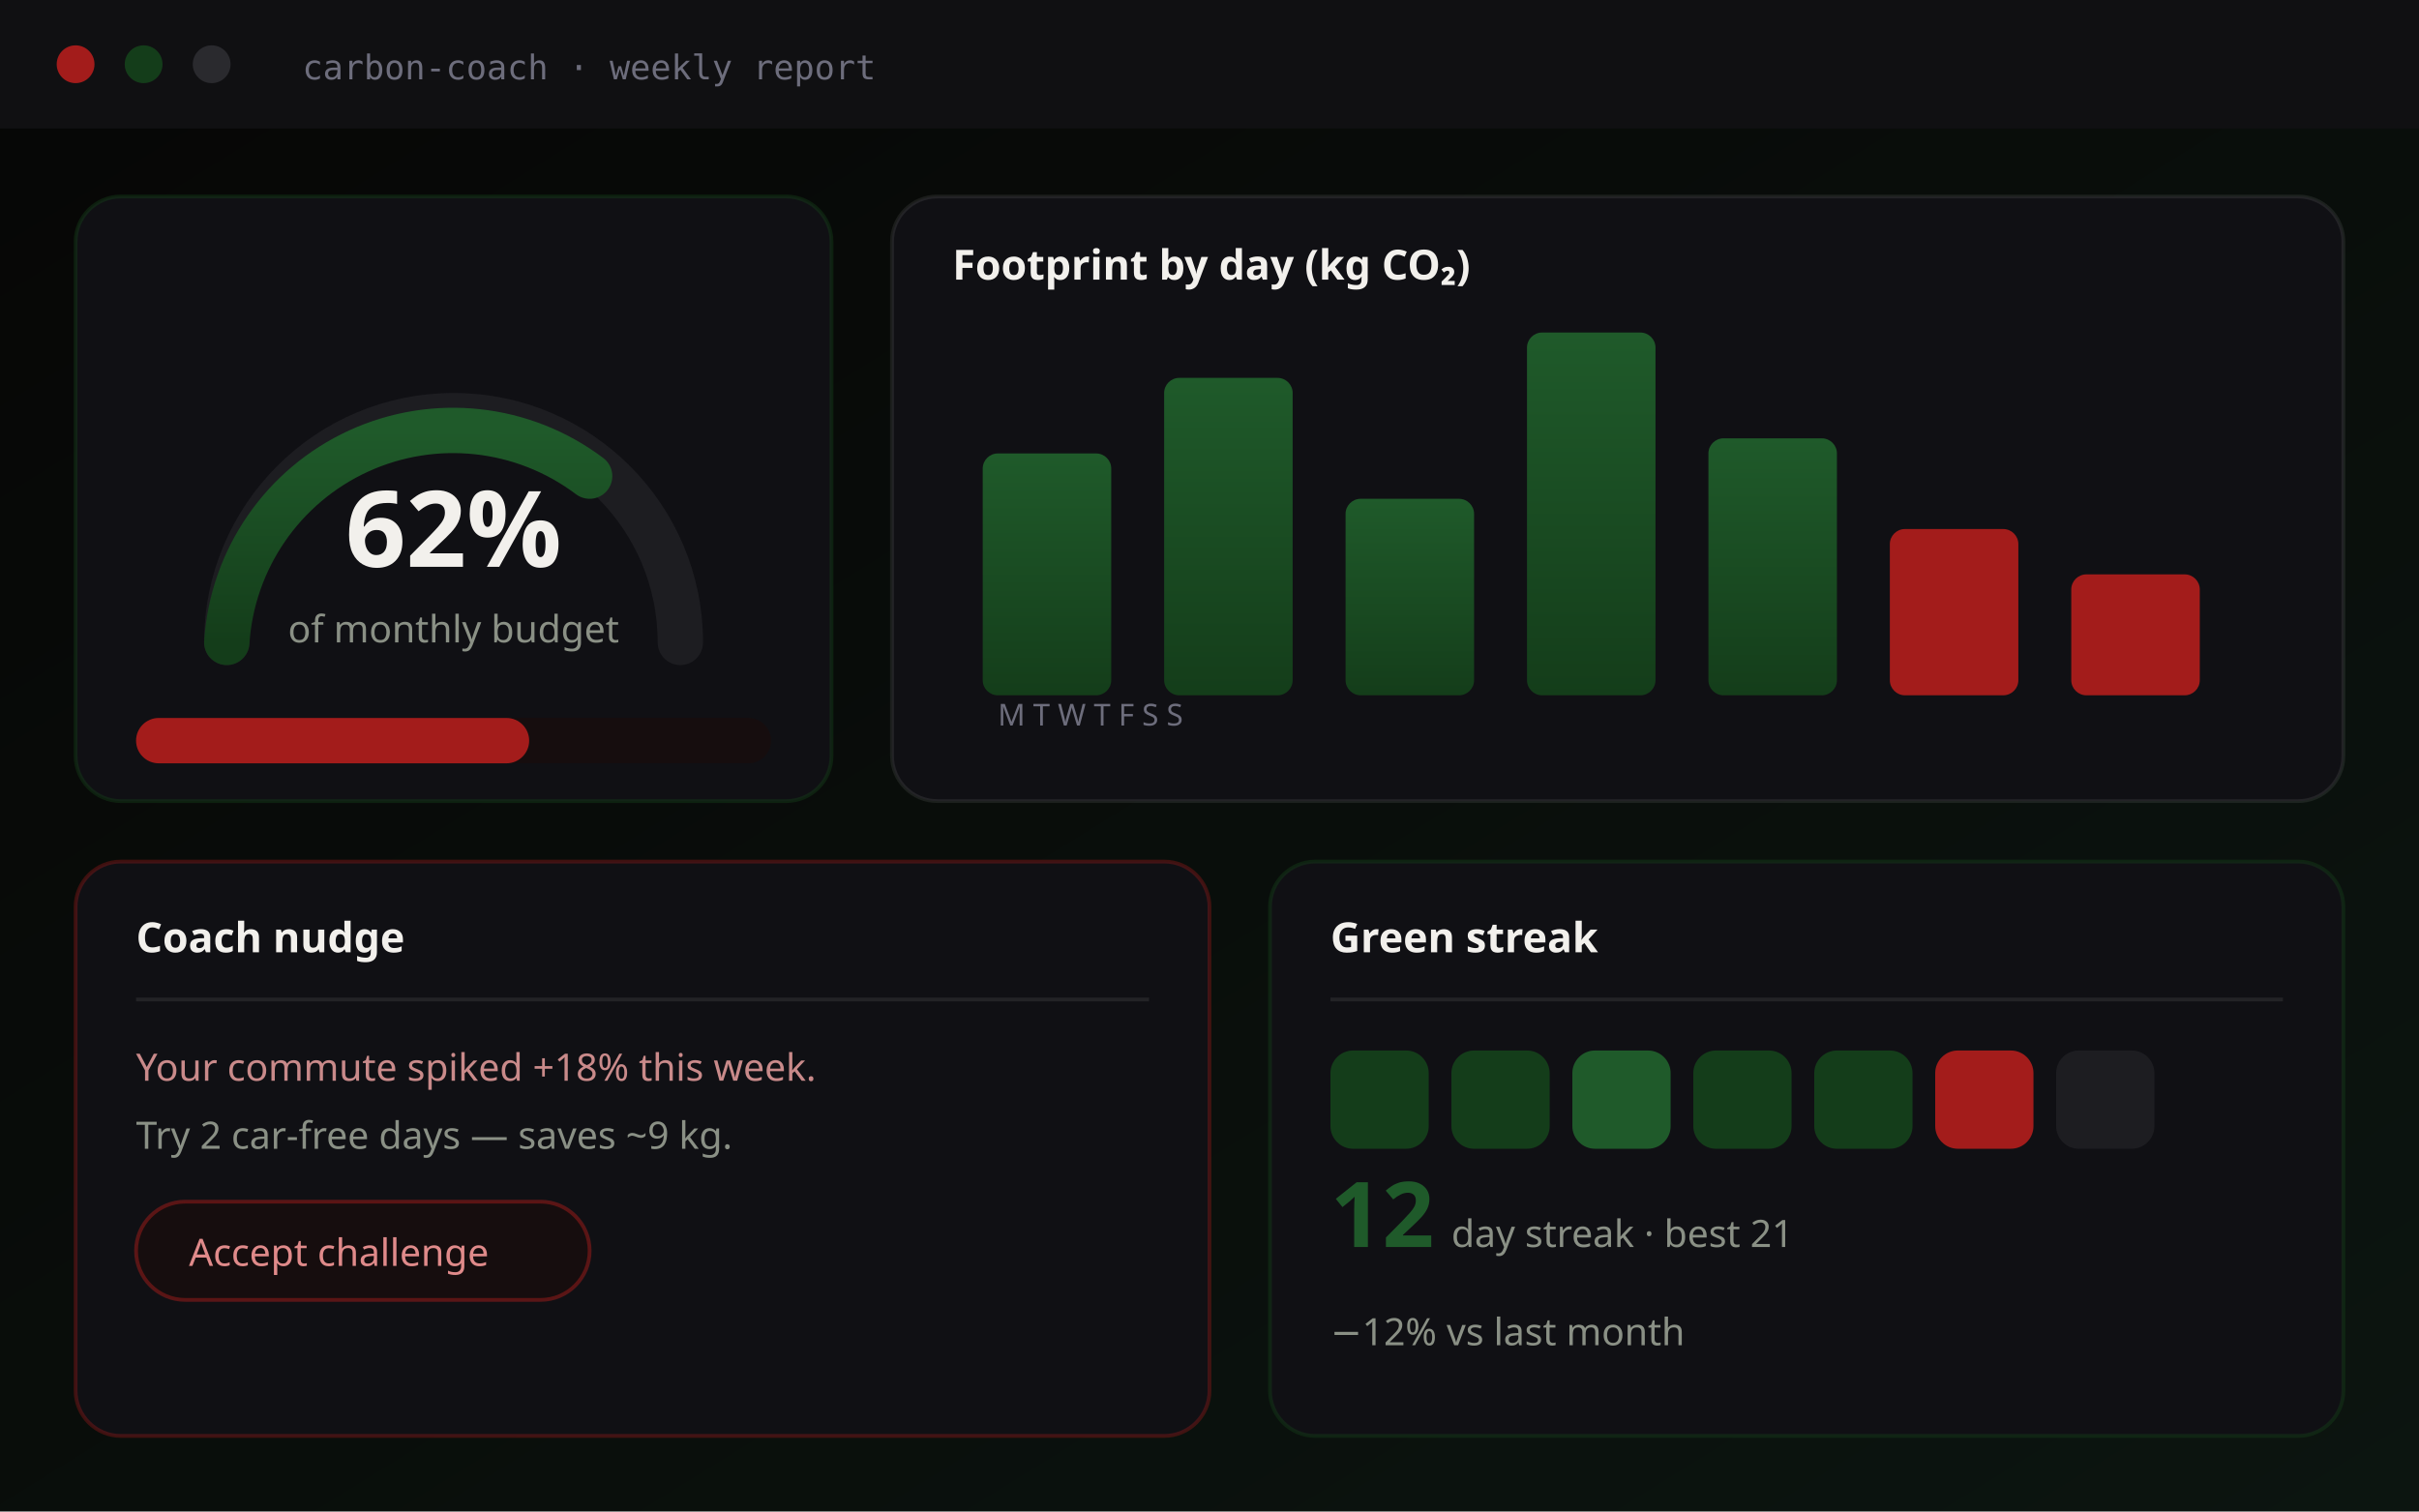
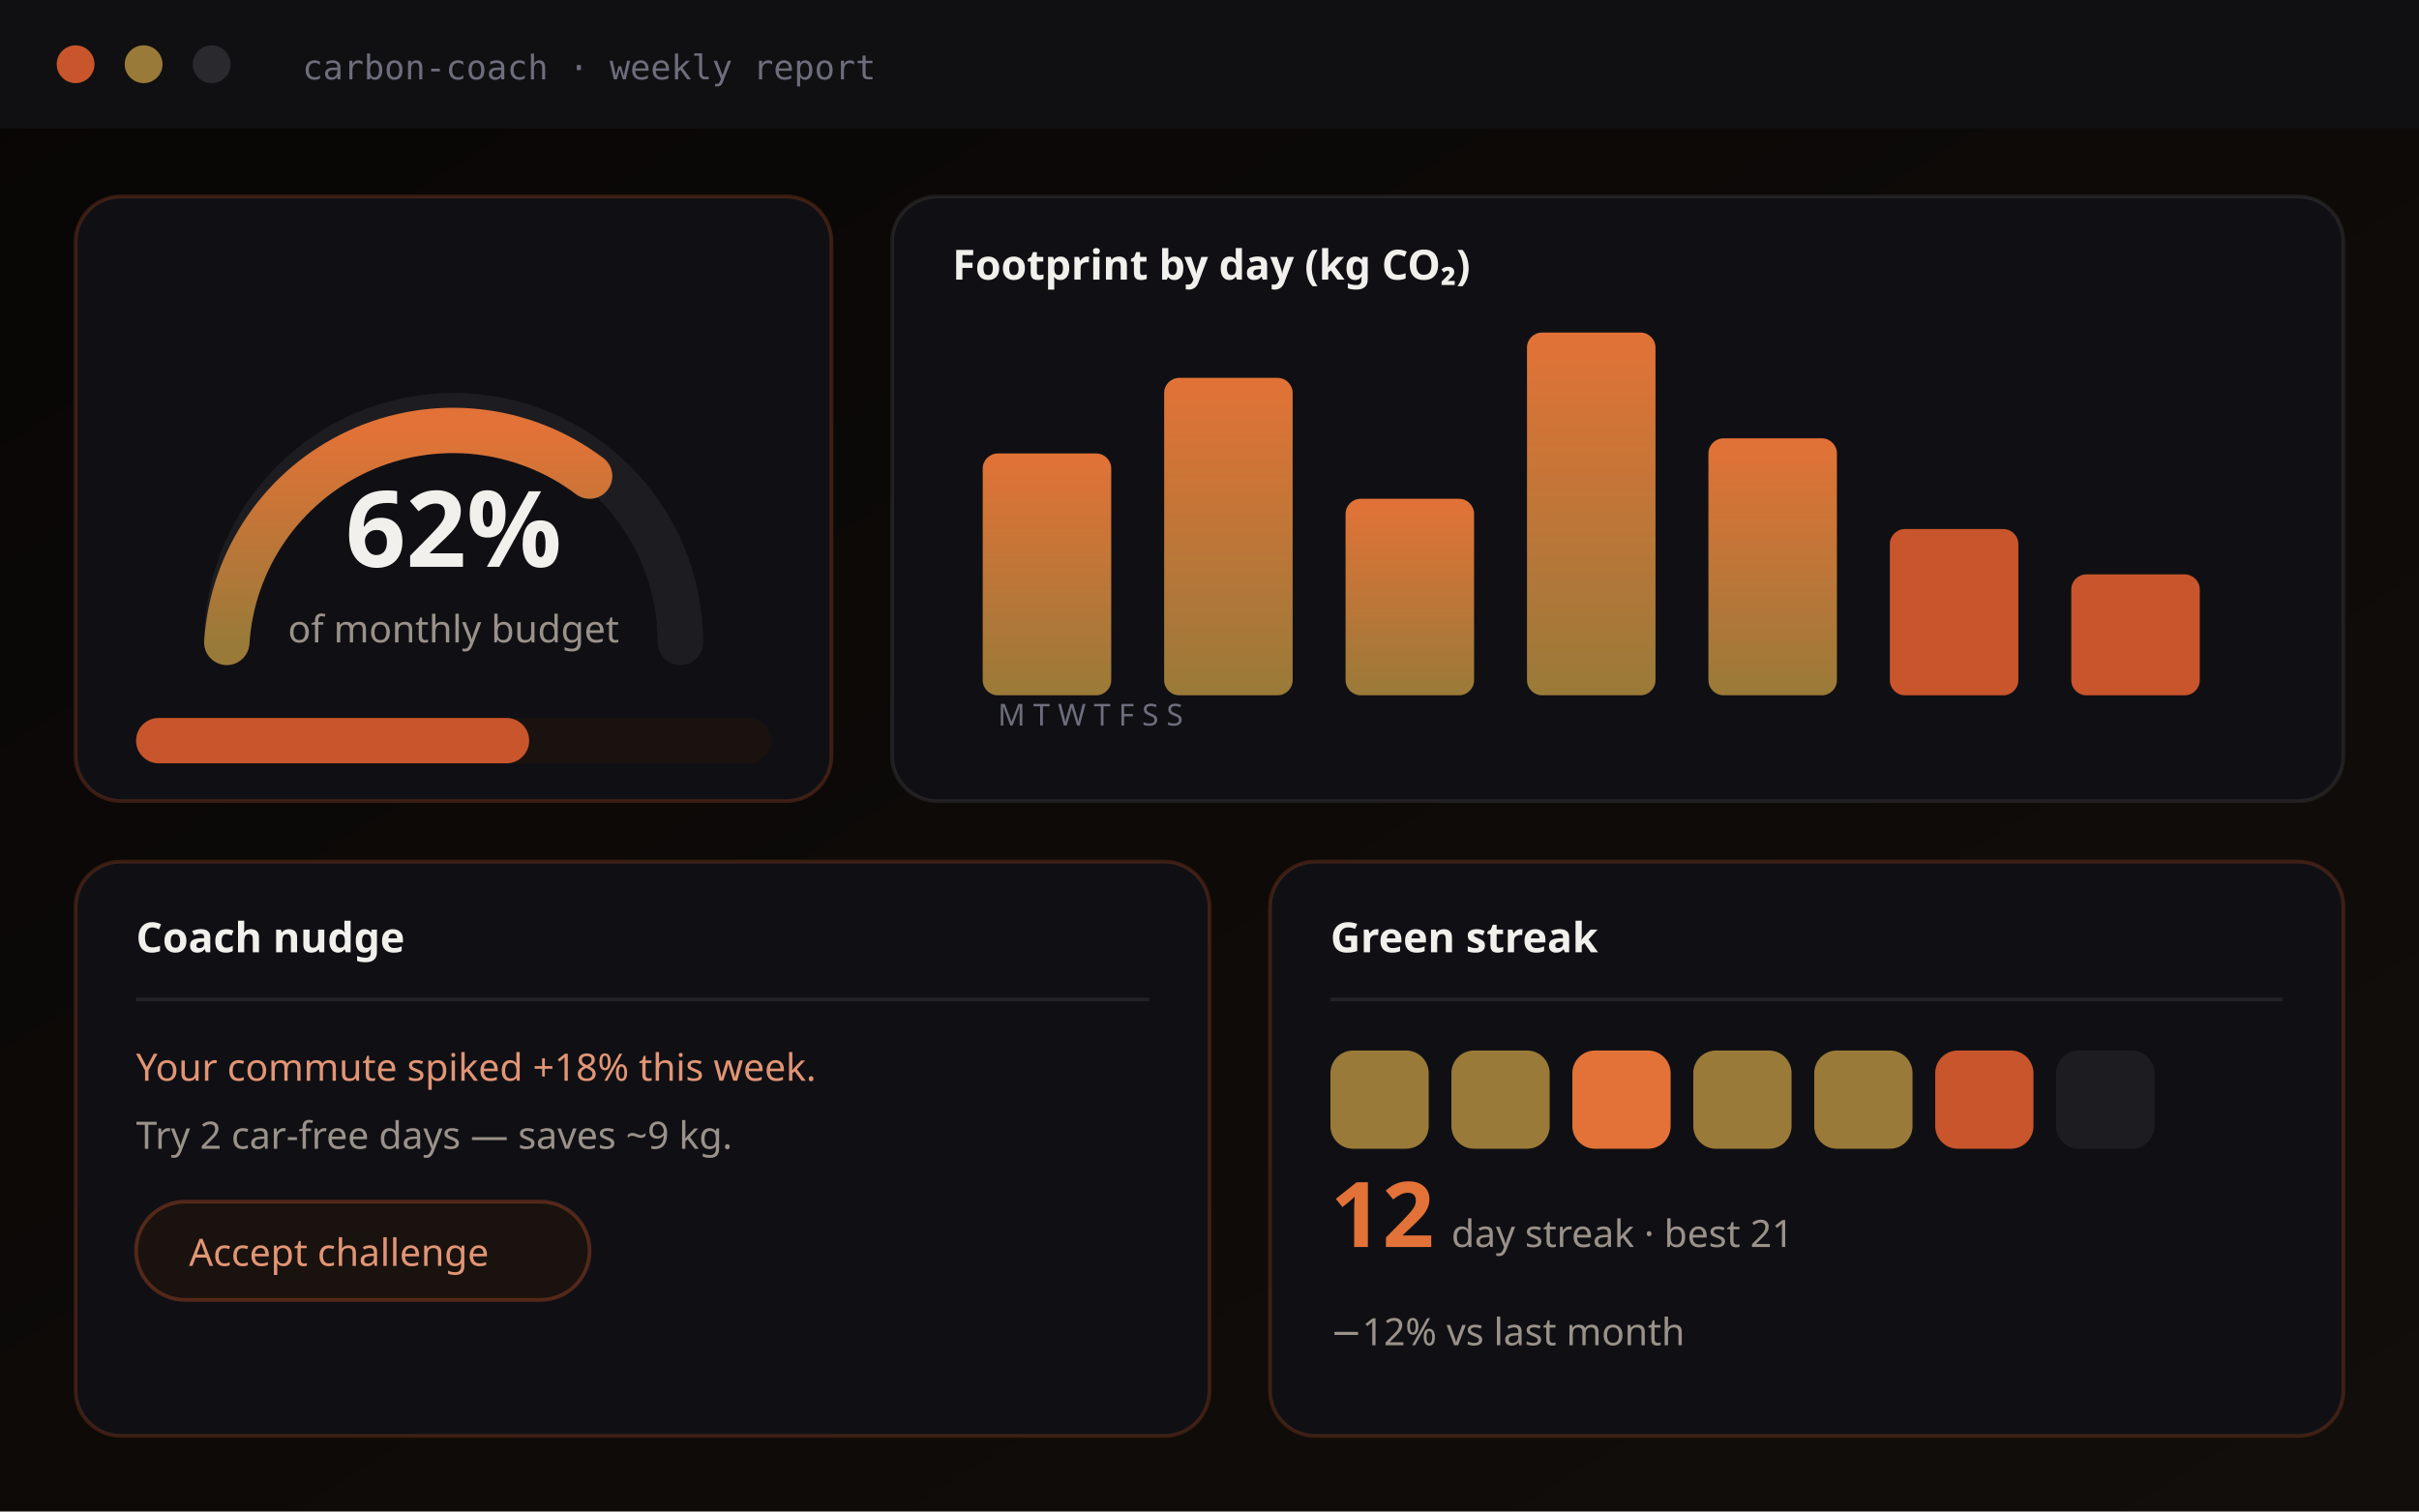
<svg xmlns="http://www.w3.org/2000/svg" viewBox="0 0 640 400">
  <defs>
    <linearGradient id="bg3" x1="0" y1="0" x2="1" y2="1">
-       <stop offset="0" stop-color="#060605" />
-       <stop offset="1" stop-color="#0c1510" />
+       <stop offset="0" stop-color="#080605" />
+       <stop offset="1" stop-color="#120E0B" />
    </linearGradient>
    <linearGradient id="bar" x1="0" y1="1" x2="0" y2="0">
-       <stop offset="0" stop-color="#143d1a" />
-       <stop offset="1" stop-color="#1f5a2a" />
+       <stop offset="0" stop-color="#9A7A38" />
+       <stop offset="1" stop-color="#E27237" />
    </linearGradient>
  </defs>
  <rect width="640" height="400" fill="url(#bg3)" />
  <rect x="0" y="0" width="640" height="34" fill="#101012" />
-   <circle cx="20" cy="17" r="5" fill="#A31c1b" />
-   <circle cx="38" cy="17" r="5" fill="#143d1a" />
+   <circle cx="20" cy="17" r="5" fill="#C8552B" />
+   <circle cx="38" cy="17" r="5" fill="#9A7A38" />
  <circle cx="56" cy="17" r="5" fill="#2a2a2e" />
  <text x="80" y="21" font-family="monospace" font-size="9" fill="#6d6d7c">carbon-coach · weekly report</text>
-   <rect x="20" y="52" width="200" height="160" rx="12" fill="#101014" stroke="rgba(20,61,26,.45)" />
+   <rect x="20" y="52" width="200" height="160" rx="12" fill="#101014" stroke="rgba(200,85,43,.25)" />
  <path d="M60 170 a60 60 0 0 1 120 0" stroke="#1d1d21" stroke-width="12" fill="none" stroke-linecap="round" />
  <path d="M60 170 a60 60 0 0 1 96 -44" stroke="url(#bar)" stroke-width="12" fill="none" stroke-linecap="round" />
  <text x="120" y="150" text-anchor="middle" font-family="sans-serif" font-size="28" font-weight="bold" fill="#f2f0ec">62%</text>
-   <text x="120" y="170" text-anchor="middle" font-family="sans-serif" font-size="10" fill="#8a9085">of monthly budget</text>
-   <rect x="36" y="190" width="168" height="12" rx="6" fill="#160d0e" />
-   <rect x="36" y="190" width="104" height="12" rx="6" fill="#A31c1b" />
+   <text x="120" y="170" text-anchor="middle" font-family="sans-serif" font-size="10" fill="#9A928A">of monthly budget</text>
+   <rect x="36" y="190" width="168" height="12" rx="6" fill="#1A120E" />
+   <rect x="36" y="190" width="104" height="12" rx="6" fill="#C8552B" />
  <rect x="236" y="52" width="384" height="160" rx="12" fill="#101014" stroke="rgba(255,255,255,.08)" />
  <text x="252" y="74" font-family="sans-serif" font-size="11" font-weight="bold" fill="#f2f0ec">Footprint by day (kg CO₂)</text>
  <g fill="url(#bar)">
    <rect x="260" y="120" width="34" height="64" rx="4" />
    <rect x="308" y="100" width="34" height="84" rx="4" />
    <rect x="356" y="132" width="34" height="52" rx="4" />
    <rect x="404" y="88" width="34" height="96" rx="4" />
    <rect x="452" y="116" width="34" height="68" rx="4" />
  </g>
-   <g fill="#A31c1b">
+   <g fill="#C8552B">
    <rect x="500" y="140" width="34" height="44" rx="4" />
    <rect x="548" y="152" width="34" height="32" rx="4" />
  </g>
  <text x="264" y="192" font-family="sans-serif" font-size="8" fill="#6d6d7c">M T W T F S S</text>
-   <rect x="20" y="228" width="300" height="152" rx="12" fill="#101014" stroke="rgba(163,28,27,.35)" />
+   <rect x="20" y="228" width="300" height="152" rx="12" fill="#101014" stroke="rgba(200,85,43,.25)" />
  <text x="36" y="252" font-family="sans-serif" font-size="11" font-weight="bold" fill="#f2f0ec">Coach nudge</text>
  <rect x="36" y="264" width="268" height="1" fill="rgba(255,255,255,.08)" />
-   <text x="36" y="286" font-family="sans-serif" font-size="10" fill="#c98a8a">Your commute spiked +18% this week.</text>
-   <text x="36" y="304" font-family="sans-serif" font-size="10" fill="#8a9085">Try 2 car-free days — saves ~9 kg.</text>
-   <rect x="36" y="318" width="120" height="26" rx="13" fill="#160d0e" stroke="rgba(163,28,27,.5)" />
-   <text x="50" y="335" font-family="sans-serif" font-size="10" fill="#e08a8a">Accept challenge</text>
-   <rect x="336" y="228" width="284" height="152" rx="12" fill="#101014" stroke="rgba(20,61,26,.45)" />
+   <text x="36" y="286" font-family="sans-serif" font-size="10" fill="#E29575">Your commute spiked +18% this week.</text>
+   <text x="36" y="304" font-family="sans-serif" font-size="10" fill="#9A928A">Try 2 car-free days — saves ~9 kg.</text>
+   <rect x="36" y="318" width="120" height="26" rx="13" fill="#1A120E" stroke="rgba(200,85,43,.35)" />
+   <text x="50" y="335" font-family="sans-serif" font-size="10" fill="#E29575">Accept challenge</text>
+   <rect x="336" y="228" width="284" height="152" rx="12" fill="#101014" stroke="rgba(200,85,43,.25)" />
  <text x="352" y="252" font-family="sans-serif" font-size="11" font-weight="bold" fill="#f2f0ec">Green streak</text>
  <rect x="352" y="264" width="252" height="1" fill="rgba(255,255,255,.08)" />
  <g>
-     <rect x="352" y="278" width="26" height="26" rx="6" fill="#143d1a" />
-     <rect x="384" y="278" width="26" height="26" rx="6" fill="#143d1a" />
-     <rect x="416" y="278" width="26" height="26" rx="6" fill="#1f5a2a" />
-     <rect x="448" y="278" width="26" height="26" rx="6" fill="#143d1a" />
-     <rect x="480" y="278" width="26" height="26" rx="6" fill="#143d1a" />
-     <rect x="512" y="278" width="26" height="26" rx="6" fill="#A31c1b" />
+     <rect x="352" y="278" width="26" height="26" rx="6" fill="#9A7A38" />
+     <rect x="384" y="278" width="26" height="26" rx="6" fill="#9A7A38" />
+     <rect x="416" y="278" width="26" height="26" rx="6" fill="#E27237" />
+     <rect x="448" y="278" width="26" height="26" rx="6" fill="#9A7A38" />
+     <rect x="480" y="278" width="26" height="26" rx="6" fill="#9A7A38" />
+     <rect x="512" y="278" width="26" height="26" rx="6" fill="#C8552B" />
    <rect x="544" y="278" width="26" height="26" rx="6" fill="#1d1d21" />
  </g>
-   <text x="352" y="330" font-family="sans-serif" font-size="24" font-weight="bold" fill="#1f5a2a">12</text>
-   <text x="384" y="330" font-family="sans-serif" font-size="10" fill="#8a9085">day streak · best 21</text>
-   <text x="352" y="356" font-family="sans-serif" font-size="10" fill="#8a9085">−12% vs last month</text>
+   <text x="352" y="330" font-family="sans-serif" font-size="24" font-weight="bold" fill="#E27237">12</text>
+   <text x="384" y="330" font-family="sans-serif" font-size="10" fill="#9A928A">day streak · best 21</text>
+   <text x="352" y="356" font-family="sans-serif" font-size="10" fill="#9A928A">−12% vs last month</text>
</svg>
